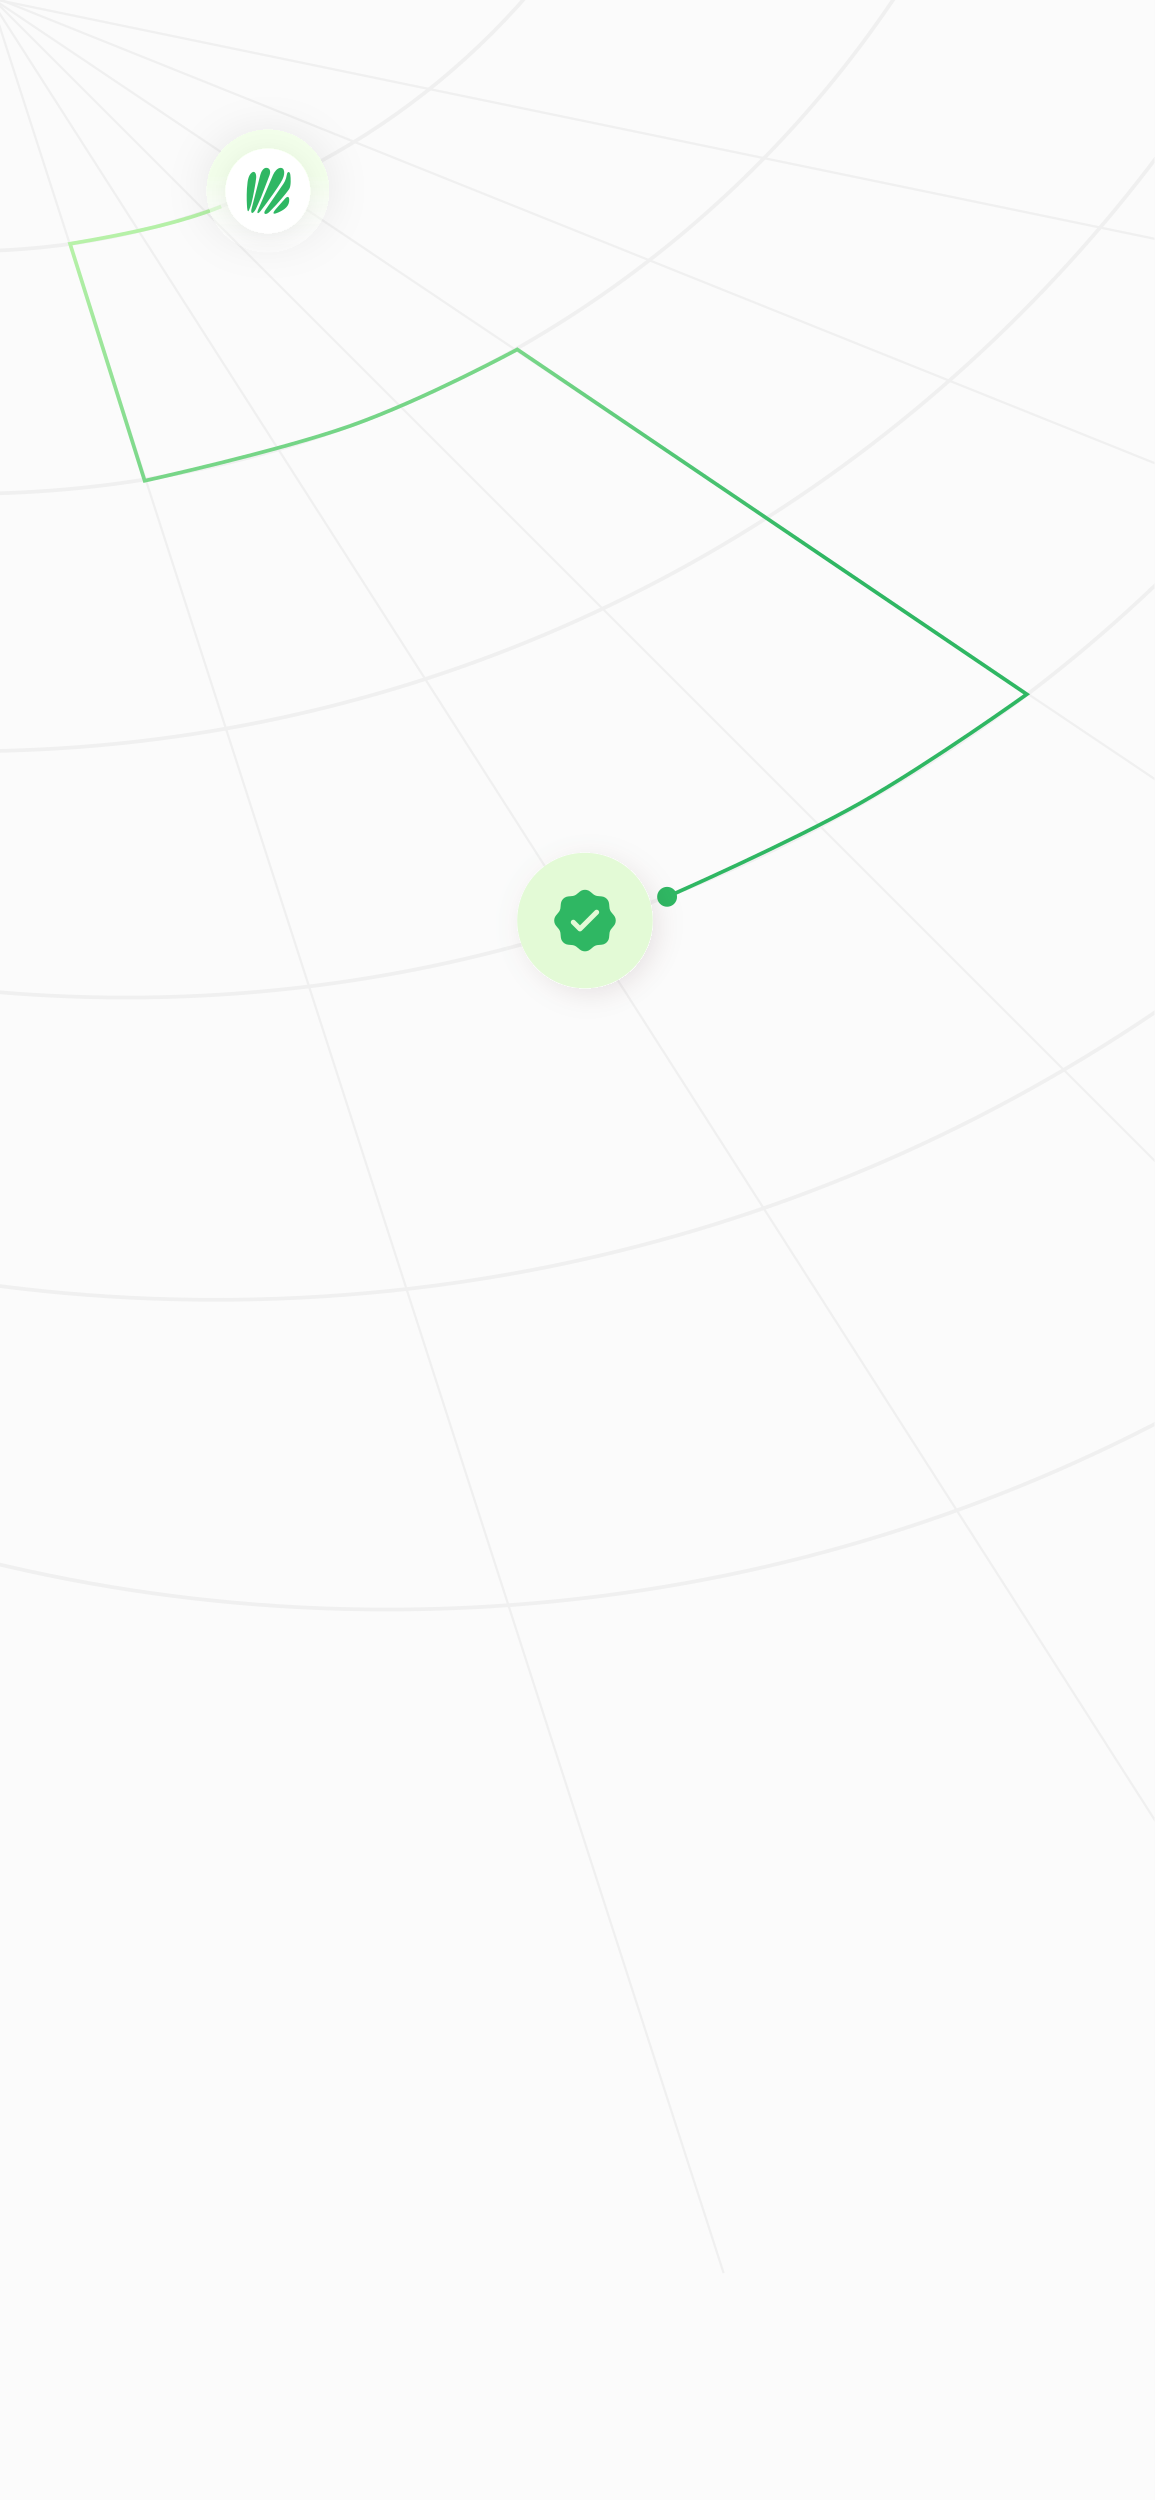
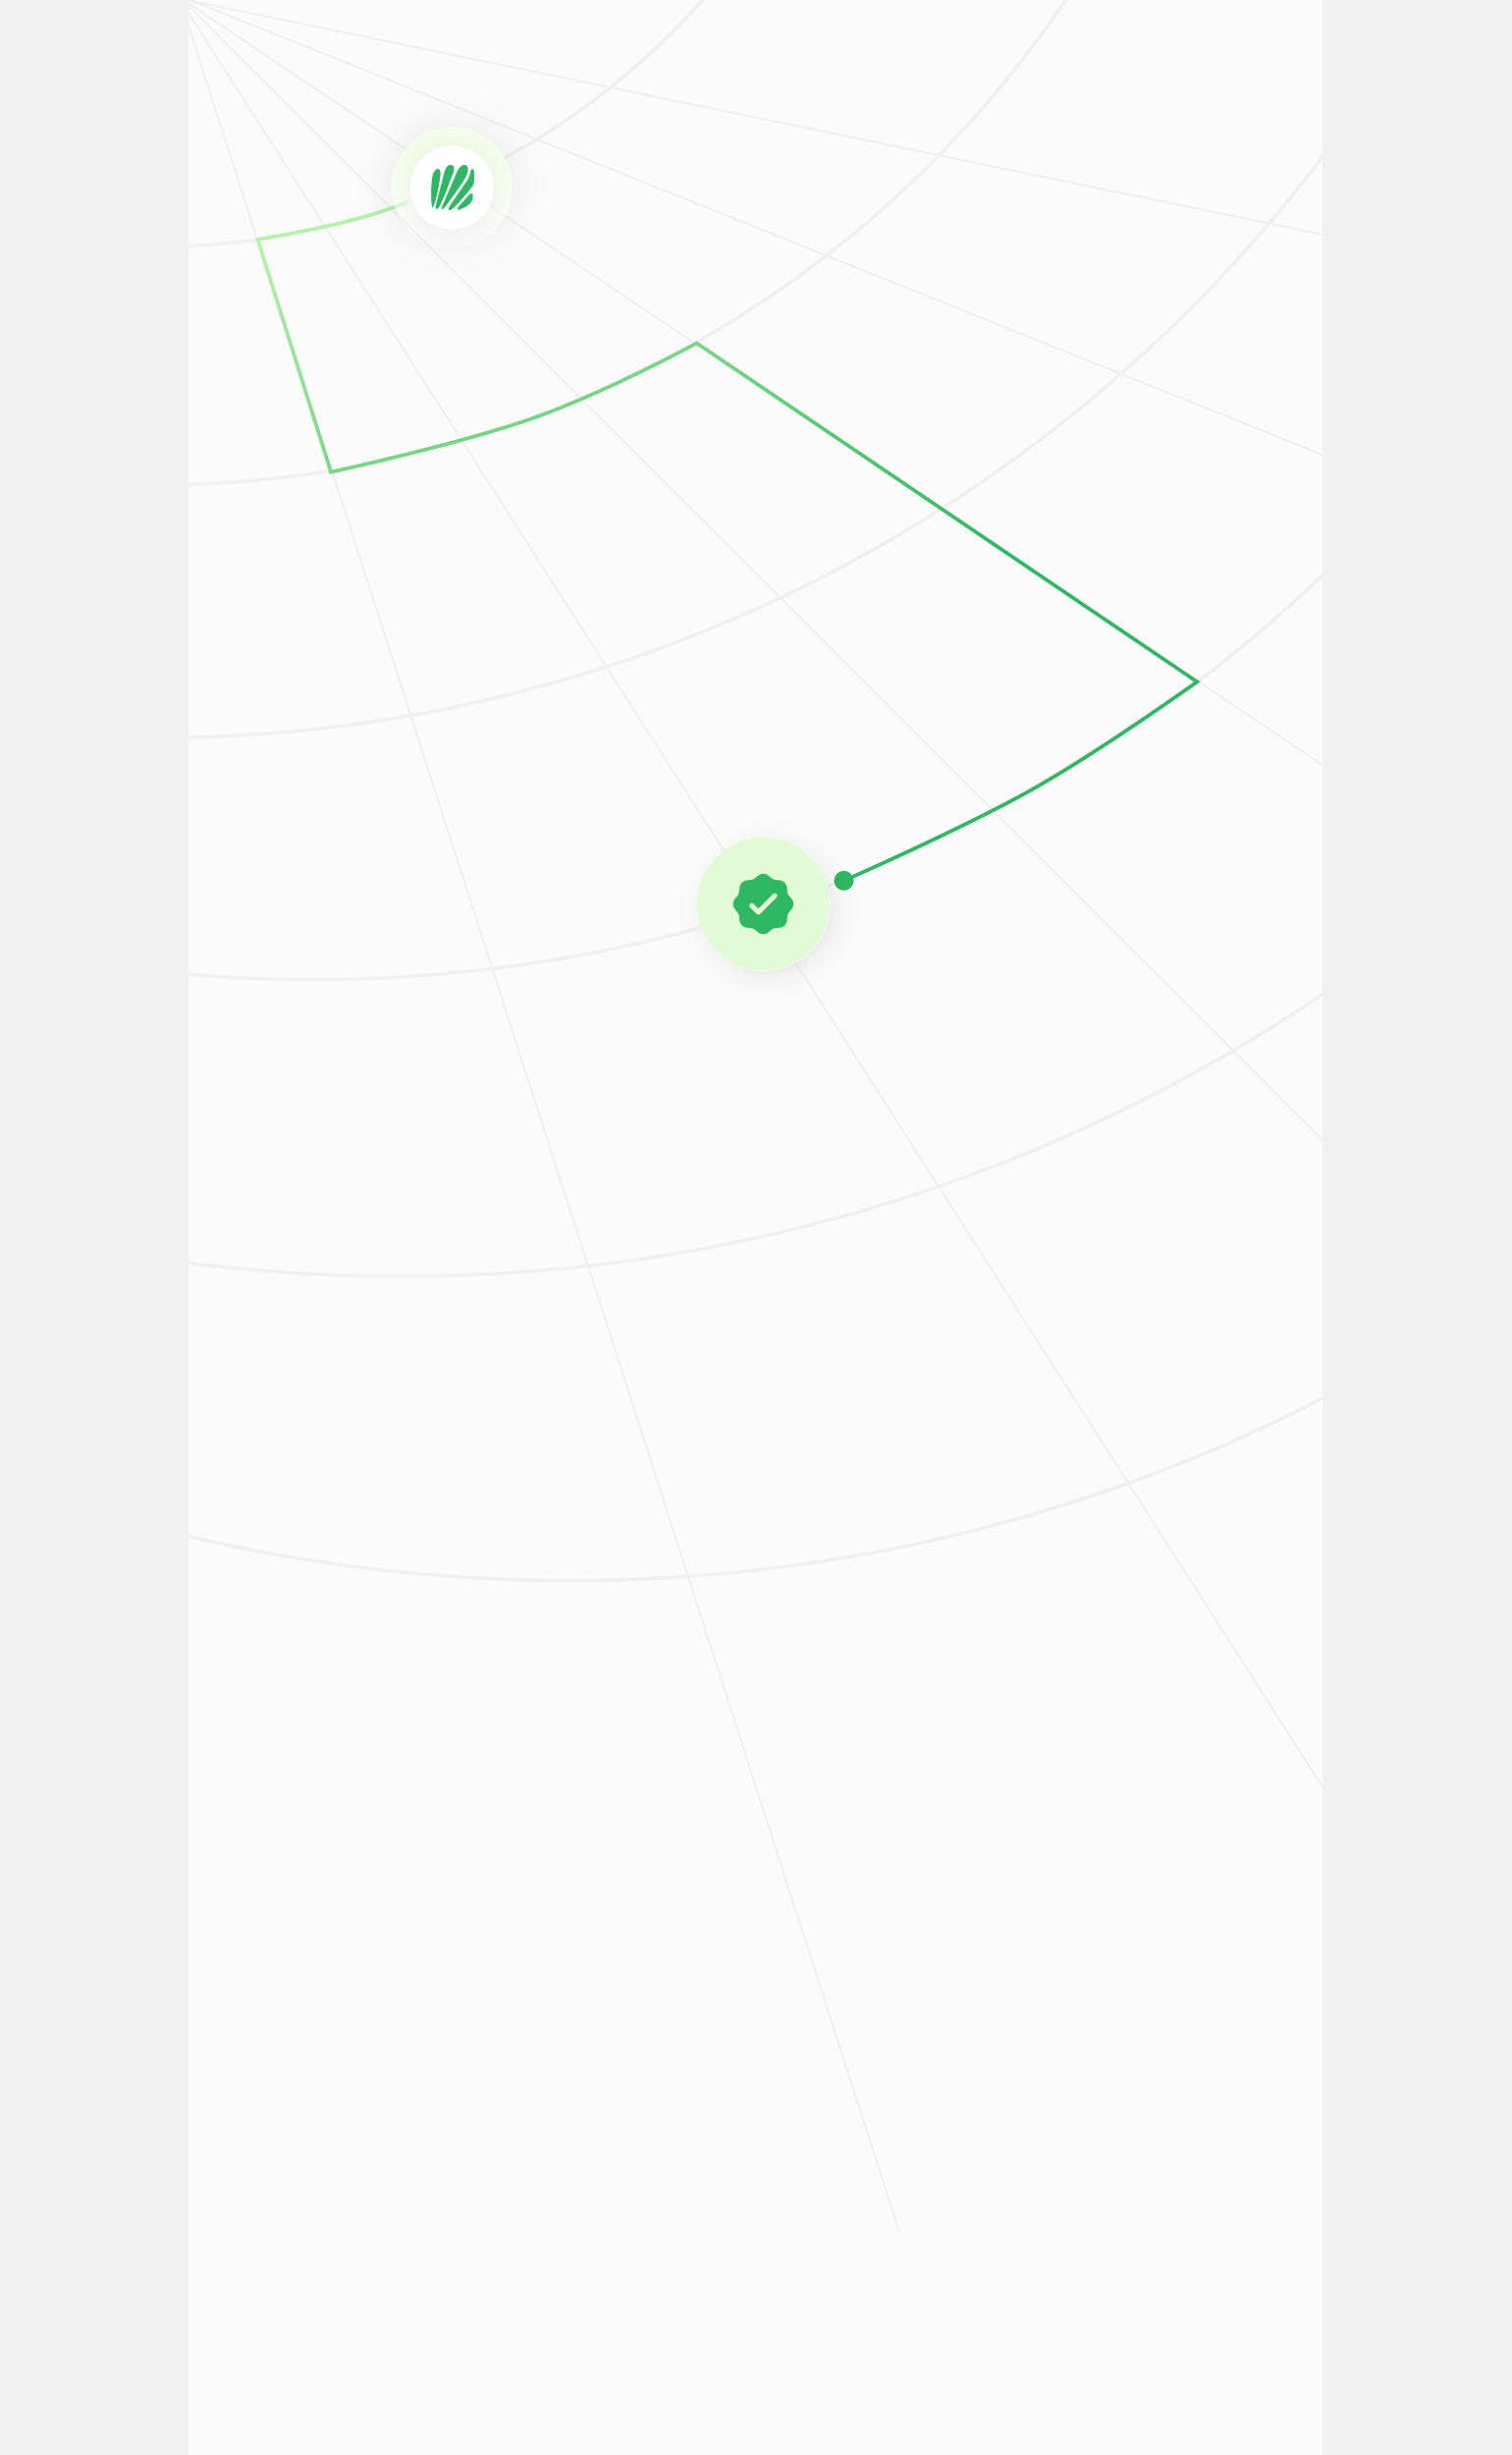
- <svg xmlns="http://www.w3.org/2000/svg" width="375" height="812" viewBox="0 0 375 812" fill="none">
+ <svg xmlns="http://www.w3.org/2000/svg" width="500" height="812" viewBox="0 0 375 812" fill="none">
  <g clip-path="url(#clip0_4050_30292)">
    <rect width="375" height="812" fill="white" />
    <g clip-path="url(#clip1_4050_30292)">
      <rect width="375" height="812" fill="#FBFBFB" />
      <circle cx="70.016" cy="-122.624" r="544.805" stroke="#F0F0F0" stroke-width="1.212" />
      <circle cx="125.769" cy="-22.026" r="544.805" stroke="#F0F0F0" stroke-width="1.212" />
      <circle cx="-11.19" cy="-160.196" r="241.799" stroke="#F0F0F0" stroke-width="1.212" />
      <circle cx="-11.19" cy="-202.617" r="363.001" stroke="#F0F0F0" stroke-width="1.212" />
      <circle cx="-11.19" cy="-240.19" r="484.204" stroke="#F0F0F0" stroke-width="1.212" />
      <circle cx="40.926" cy="-160.196" r="484.204" stroke="#F0F0F0" stroke-width="1.212" />
      <line x1="-54.565" y1="-52.583" x2="535.112" y2="537.094" stroke="#F0F0F0" stroke-width="0.727" />
      <line x1="-67.577" y1="-44.175" x2="624.754" y2="420.708" stroke="#F0F0F0" stroke-width="0.727" />
      <line x1="-67.615" y1="-27.268" x2="706.279" y2="283.42" stroke="#F0F0F0" stroke-width="0.727" />
      <line x1="-76.157" y1="-15.577" x2="740.551" y2="153.027" stroke="#F0F0F0" stroke-width="0.727" />
      <line x1="-40.052" y1="-58.068" x2="409.194" y2="644.511" stroke="#F0F0F0" stroke-width="0.727" />
      <line x1="-20.741" y1="-55.444" x2="235.028" y2="738.294" stroke="#F0F0F0" stroke-width="0.727" />
      <path d="M22.747 79.178L22.647 78.581L21.959 78.695L22.169 79.361L22.747 79.178ZM213.439 291.283C213.439 293.068 214.886 294.515 216.671 294.515C218.456 294.515 219.903 293.068 219.903 291.283C219.903 289.498 218.456 288.051 216.671 288.051C214.886 288.051 213.439 289.498 213.439 291.283ZM46.988 156.142L46.41 156.324L46.576 156.853L47.117 156.734L46.988 156.142ZM168 113.5L168.34 112.998L168.035 112.792L167.712 112.967L168 113.5ZM333.5 225.5L333.853 225.993L334.56 225.486L333.84 224.998L333.5 225.5ZM71.609 66.496C59.55 71.319 44.451 74.947 22.647 78.581L22.847 79.776C44.676 76.138 59.878 72.493 72.059 67.621L71.609 66.496ZM22.169 79.361L46.41 156.324L47.566 155.96L23.325 78.996L22.169 79.361ZM167.66 114.002L333.16 226.002L333.84 224.998L168.34 112.998L167.66 114.002ZM46.988 156.142C47.117 156.734 47.118 156.734 47.118 156.734C47.118 156.734 47.119 156.734 47.12 156.734C47.121 156.733 47.123 156.733 47.126 156.732C47.131 156.731 47.139 156.729 47.149 156.727C47.17 156.722 47.201 156.716 47.243 156.706C47.325 156.688 47.448 156.661 47.61 156.625C47.932 156.554 48.408 156.448 49.022 156.31C50.25 156.034 52.031 155.631 54.242 155.121C58.664 154.1 64.809 152.653 71.697 150.942C85.466 147.523 102.232 143.047 114.154 138.836L113.75 137.693C101.888 141.884 85.171 146.347 71.404 149.766C64.525 151.474 58.387 152.921 53.97 153.94C51.761 154.449 49.983 154.852 48.757 155.127C48.144 155.265 47.669 155.371 47.347 155.442C47.186 155.478 47.064 155.505 46.982 155.523C46.941 155.532 46.91 155.539 46.889 155.543C46.878 155.546 46.871 155.547 46.865 155.548C46.863 155.549 46.861 155.549 46.86 155.55C46.859 155.55 46.858 155.55 46.858 155.55C46.858 155.55 46.858 155.55 46.988 156.142ZM114.154 138.836C126.079 134.624 139.616 128.421 150.161 123.276C155.436 120.703 159.967 118.393 163.179 116.726C164.785 115.892 166.062 115.219 166.937 114.755C167.375 114.522 167.712 114.342 167.941 114.22C168.055 114.159 168.141 114.112 168.2 114.081C168.229 114.065 168.251 114.053 168.266 114.045C168.273 114.041 168.279 114.038 168.282 114.036C168.284 114.035 168.286 114.034 168.287 114.034C168.287 114.034 168.288 114.033 168.288 114.033C168.288 114.033 168.288 114.033 168 113.5C167.712 112.967 167.712 112.967 167.711 112.967C167.711 112.967 167.711 112.967 167.711 112.968C167.71 112.968 167.708 112.969 167.706 112.97C167.703 112.972 167.697 112.975 167.69 112.979C167.676 112.986 167.654 112.998 167.625 113.014C167.568 113.045 167.481 113.091 167.368 113.152C167.141 113.273 166.805 113.453 166.369 113.684C165.497 114.147 164.223 114.818 162.621 115.65C159.415 117.314 154.894 119.619 149.629 122.187C139.097 127.325 125.609 133.504 113.75 137.693L114.154 138.836ZM333.5 225.5C333.147 225.007 333.147 225.008 333.147 225.008C333.146 225.008 333.146 225.008 333.146 225.008C333.145 225.009 333.143 225.01 333.141 225.011C333.138 225.014 333.132 225.018 333.125 225.023C333.11 225.034 333.087 225.05 333.058 225.071C332.998 225.114 332.91 225.177 332.793 225.26C332.561 225.426 332.216 225.671 331.769 225.988C330.876 226.622 329.574 227.542 327.94 228.687C324.673 230.976 320.081 234.162 314.778 237.751C304.171 244.931 290.736 253.715 279.397 260.152L279.996 261.206C291.377 254.745 304.844 245.939 315.458 238.755C320.766 235.161 325.365 231.971 328.636 229.679C330.271 228.533 331.575 227.612 332.471 226.977C332.918 226.659 333.264 226.413 333.497 226.247C333.614 226.163 333.703 226.1 333.763 226.057C333.792 226.036 333.815 226.02 333.83 226.009C333.838 226.004 333.843 225.999 333.847 225.997C333.849 225.995 333.851 225.994 333.852 225.994C333.852 225.993 333.852 225.993 333.853 225.993C333.853 225.993 333.853 225.993 333.5 225.5ZM279.397 260.152C268.06 266.589 252.322 274.231 239.407 280.269C232.952 283.287 227.207 285.902 223.075 287.762C221.009 288.692 219.347 289.434 218.201 289.943C217.628 290.197 217.185 290.394 216.884 290.526C216.734 290.593 216.62 290.643 216.543 290.677C216.505 290.694 216.476 290.707 216.456 290.715C216.447 290.719 216.439 290.723 216.435 290.725C216.432 290.726 216.43 290.727 216.429 290.727C216.428 290.727 216.428 290.728 216.428 290.728C216.427 290.728 216.427 290.728 216.671 291.283C216.915 291.838 216.915 291.838 216.915 291.837C216.916 291.837 216.916 291.837 216.917 291.837C216.918 291.836 216.92 291.835 216.922 291.834C216.927 291.832 216.935 291.829 216.944 291.825C216.964 291.816 216.993 291.803 217.032 291.786C217.109 291.752 217.223 291.702 217.374 291.635C217.675 291.502 218.12 291.306 218.693 291.051C219.841 290.541 221.505 289.799 223.573 288.867C227.708 287.005 233.459 284.388 239.92 281.367C252.839 275.327 268.613 267.668 279.996 261.206L279.397 260.152Z" fill="url(#paint0_linear_4050_30292)" />
      <g filter="url(#filter0_d_4050_30292)">
        <g clip-path="url(#clip2_4050_30292)">
          <rect x="67" y="42" width="40" height="40" rx="20" fill="url(#paint1_linear_4050_30292)" shape-rendering="crispEdges" />
          <g filter="url(#filter1_d_4050_30292)">
            <rect x="73.25" y="48.25" width="27.5" height="27.5" rx="13.75" fill="white" />
            <path d="M80.414 59.119C80.047 61.908 80.097 64.841 80.199 66.507C80.249 67.611 80.383 69.358 80.874 68.285C81.56 66.784 81.855 65.434 82.131 64.085C82.313 63.194 83.081 59.303 83.204 57.77C83.313 56.407 82.74 55.32 81.793 56.053C80.843 56.789 80.535 58.199 80.414 59.119Z" fill="#2FB763" />
            <path d="M84.553 56.789L81.732 67.703C81.334 69.021 81.824 70.124 83.081 67.948L84.798 64.085L87.588 56.789C87.812 56.125 87.956 54.741 86.729 54.52C85.503 54.3 84.767 55.941 84.553 56.789Z" fill="#2FB763" />
            <path d="M88.691 56.789L83.817 68.162C83.204 69.665 84.031 69.358 84.553 68.653L86.484 66.108C87.588 64.606 90.065 61.154 91.144 59.364C92.223 57.574 92.309 56.727 92.309 56.053C92.309 55.501 92.174 54.52 91.144 54.52C90.114 54.52 89.121 55.777 88.691 56.789Z" fill="#2FB763" />
            <path d="M91.512 60.468L86.239 68.162C85.196 69.695 86.484 69.912 87.526 68.806C88.201 68.091 89.488 66.777 89.734 66.507C90.04 66.17 92.957 62.847 93.903 61.449C94.608 60.406 94.424 57.77 94.301 56.789C94.137 55.471 93.339 55.727 93.198 56.574C92.861 58.598 92.309 59.364 91.512 60.468Z" fill="#2FB763" />
            <path d="M92.554 64.545L89.55 67.948C88.017 69.787 89.182 69.573 90.439 68.99C91.604 68.45 93.658 67.457 93.903 65.495C94.148 63.533 93.259 63.717 92.554 64.545Z" fill="#2FB763" />
          </g>
        </g>
      </g>
      <g filter="url(#filter2_d_4050_30292)">
        <g clip-path="url(#clip3_4050_30292)">
          <g filter="url(#filter3_d_4050_30292)">
            <rect x="168" y="277" width="44" height="44" rx="22" fill="#E3FAD6" />
            <path fill-rule="evenodd" clip-rule="evenodd" d="M187.592 290.2C187.349 290.408 187.227 290.512 187.097 290.599C186.799 290.799 186.464 290.937 186.112 291.007C185.959 291.037 185.799 291.05 185.48 291.075C184.679 291.139 184.278 291.171 183.944 291.289C183.171 291.562 182.562 292.171 182.289 292.944C182.171 293.278 182.139 293.679 182.075 294.48C182.05 294.799 182.037 294.959 182.007 295.112C181.937 295.464 181.799 295.799 181.599 296.097C181.512 296.227 181.408 296.349 181.2 296.592C180.679 297.204 180.418 297.51 180.265 297.83C179.912 298.57 179.912 299.43 180.265 300.17C180.418 300.49 180.679 300.796 181.2 301.408C181.408 301.651 181.512 301.773 181.599 301.903C181.799 302.201 181.937 302.536 182.007 302.888C182.037 303.041 182.05 303.201 182.075 303.52C182.139 304.321 182.171 304.722 182.289 305.056C182.562 305.829 183.171 306.438 183.944 306.711C184.278 306.829 184.679 306.861 185.48 306.925C185.799 306.95 185.959 306.963 186.112 306.993C186.464 307.063 186.799 307.201 187.097 307.401C187.227 307.488 187.349 307.592 187.592 307.8C188.204 308.321 188.51 308.582 188.83 308.735C189.57 309.088 190.43 309.088 191.17 308.735C191.49 308.582 191.796 308.321 192.408 307.8C192.651 307.592 192.773 307.488 192.903 307.401C193.201 307.201 193.536 307.063 193.888 306.993C194.041 306.963 194.201 306.95 194.52 306.925C195.321 306.861 195.722 306.829 196.056 306.711C196.829 306.438 197.438 305.829 197.711 305.056C197.829 304.722 197.861 304.321 197.925 303.52C197.95 303.201 197.963 303.041 197.993 302.888C198.063 302.536 198.201 302.201 198.401 301.903C198.488 301.773 198.592 301.651 198.8 301.408C199.321 300.796 199.582 300.49 199.735 300.17C200.088 299.43 200.088 298.57 199.735 297.83C199.582 297.51 199.321 297.204 198.8 296.592C198.592 296.349 198.488 296.227 198.401 296.097C198.201 295.799 198.063 295.464 197.993 295.112C197.963 294.959 197.95 294.799 197.925 294.48C197.861 293.679 197.829 293.278 197.711 292.944C197.438 292.171 196.829 291.562 196.056 291.289C195.722 291.171 195.321 291.139 194.52 291.075C194.201 291.05 194.041 291.037 193.888 291.007C193.536 290.937 193.201 290.799 192.903 290.599C192.773 290.512 192.651 290.408 192.408 290.2C191.796 289.679 191.49 289.418 191.17 289.265C190.43 288.912 189.57 288.912 188.83 289.265C188.51 289.418 188.204 289.679 187.592 290.2ZM194.373 296.863C194.691 296.545 194.691 296.03 194.373 295.712C194.056 295.394 193.54 295.394 193.223 295.712L188.372 300.562L186.777 298.968C186.46 298.65 185.944 298.65 185.626 298.968C185.309 299.285 185.309 299.801 185.626 300.119L187.797 302.289C188.115 302.607 188.63 302.607 188.948 302.289L194.373 296.863Z" fill="#2FB763" />
          </g>
        </g>
      </g>
    </g>
  </g>
  <defs>
    <filter id="filter0_d_4050_30292" x="53.25" y="29.5" width="67.5" height="67.5" filterUnits="userSpaceOnUse" color-interpolation-filters="sRGB">
      <feFlood flood-opacity="0" result="BackgroundImageFix" />
      <feColorMatrix in="SourceAlpha" type="matrix" values="0 0 0 0 0 0 0 0 0 0 0 0 0 0 0 0 0 0 127 0" result="hardAlpha" />
      <feMorphology radius="1.25" operator="dilate" in="SourceAlpha" result="effect1_dropShadow_4050_30292" />
      <feOffset dy="1.25" />
      <feGaussianBlur stdDeviation="6.25" />
      <feComposite in2="hardAlpha" operator="out" />
      <feColorMatrix type="matrix" values="0 0 0 0 0 0 0 0 0 0 0 0 0 0 0 0 0 0 0.07 0" />
      <feBlend mode="normal" in2="BackgroundImageFix" result="effect1_dropShadow_4050_30292" />
      <feBlend mode="normal" in="SourceGraphic" in2="effect1_dropShadow_4050_30292" result="shape" />
    </filter>
    <filter id="filter1_d_4050_30292" x="63.25" y="39.5" width="47.5" height="47.5" filterUnits="userSpaceOnUse" color-interpolation-filters="sRGB">
      <feFlood flood-opacity="0" result="BackgroundImageFix" />
      <feColorMatrix in="SourceAlpha" type="matrix" values="0 0 0 0 0 0 0 0 0 0 0 0 0 0 0 0 0 0 127 0" result="hardAlpha" />
      <feMorphology radius="2.5" operator="erode" in="SourceAlpha" result="effect1_dropShadow_4050_30292" />
      <feOffset dy="1.25" />
      <feGaussianBlur stdDeviation="6.25" />
      <feComposite in2="hardAlpha" operator="out" />
      <feColorMatrix type="matrix" values="0 0 0 0 0 0 0 0 0 0 0 0 0 0 0 0 0 0 0.15 0" />
      <feBlend mode="normal" in2="BackgroundImageFix" result="effect1_dropShadow_4050_30292" />
      <feBlend mode="normal" in="SourceGraphic" in2="effect1_dropShadow_4050_30292" result="shape" />
    </filter>
    <filter id="filter2_d_4050_30292" x="150" y="260" width="80" height="80" filterUnits="userSpaceOnUse" color-interpolation-filters="sRGB">
      <feFlood flood-opacity="0" result="BackgroundImageFix" />
      <feColorMatrix in="SourceAlpha" type="matrix" values="0 0 0 0 0 0 0 0 0 0 0 0 0 0 0 0 0 0 127 0" result="hardAlpha" />
      <feMorphology radius="1" operator="erode" in="SourceAlpha" result="effect1_dropShadow_4050_30292" />
      <feOffset dy="1" />
      <feGaussianBlur stdDeviation="4.5" />
      <feComposite in2="hardAlpha" operator="out" />
      <feColorMatrix type="matrix" values="0 0 0 0 0.9 0 0 0 0 0.986 0 0 0 0 0.933 0 0 0 1 0" />
      <feBlend mode="normal" in2="BackgroundImageFix" result="effect1_dropShadow_4050_30292" />
      <feBlend mode="normal" in="SourceGraphic" in2="effect1_dropShadow_4050_30292" result="shape" />
    </filter>
    <filter id="filter3_d_4050_30292" x="161" y="270" width="62" height="62" filterUnits="userSpaceOnUse" color-interpolation-filters="sRGB">
      <feFlood flood-opacity="0" result="BackgroundImageFix" />
      <feColorMatrix in="SourceAlpha" type="matrix" values="0 0 0 0 0 0 0 0 0 0 0 0 0 0 0 0 0 0 127 0" result="hardAlpha" />
      <feMorphology radius="1" operator="erode" in="SourceAlpha" result="effect1_dropShadow_4050_30292" />
      <feOffset dx="2" dy="2" />
      <feGaussianBlur stdDeviation="5" />
      <feComposite in2="hardAlpha" operator="out" />
      <feColorMatrix type="matrix" values="0 0 0 0 0.215 0 0 0 0 0.01 0 0 0 0 0.043 0 0 0 0.13 0" />
      <feBlend mode="normal" in2="BackgroundImageFix" result="effect1_dropShadow_4050_30292" />
      <feBlend mode="normal" in="SourceGraphic" in2="effect1_dropShadow_4050_30292" result="shape" />
    </filter>
    <linearGradient id="paint0_linear_4050_30292" x1="-0.887" y1="0.397" x2="147.586" y2="439.756" gradientUnits="userSpaceOnUse">
      <stop offset="0.15" stop-color="#C2F6AE" />
      <stop offset="0.551" stop-color="#2FB763" />
    </linearGradient>
    <linearGradient id="paint1_linear_4050_30292" x1="87" y1="42" x2="87" y2="82" gradientUnits="userSpaceOnUse">
      <stop offset="0.37" stop-color="#F3FFEB" />
      <stop offset="1" stop-color="white" stop-opacity="0" />
    </linearGradient>
    <clipPath id="clip0_4050_30292">
      <rect width="375" height="812" fill="white" />
    </clipPath>
    <clipPath id="clip1_4050_30292">
      <rect width="375" height="812" fill="white" />
    </clipPath>
    <clipPath id="clip2_4050_30292">
      <rect x="67" y="42" width="40" height="40" rx="20" fill="white" />
    </clipPath>
    <clipPath id="clip3_4050_30292">
      <rect x="158" y="267" width="64" height="64" rx="32" fill="white" />
    </clipPath>
  </defs>
</svg>
